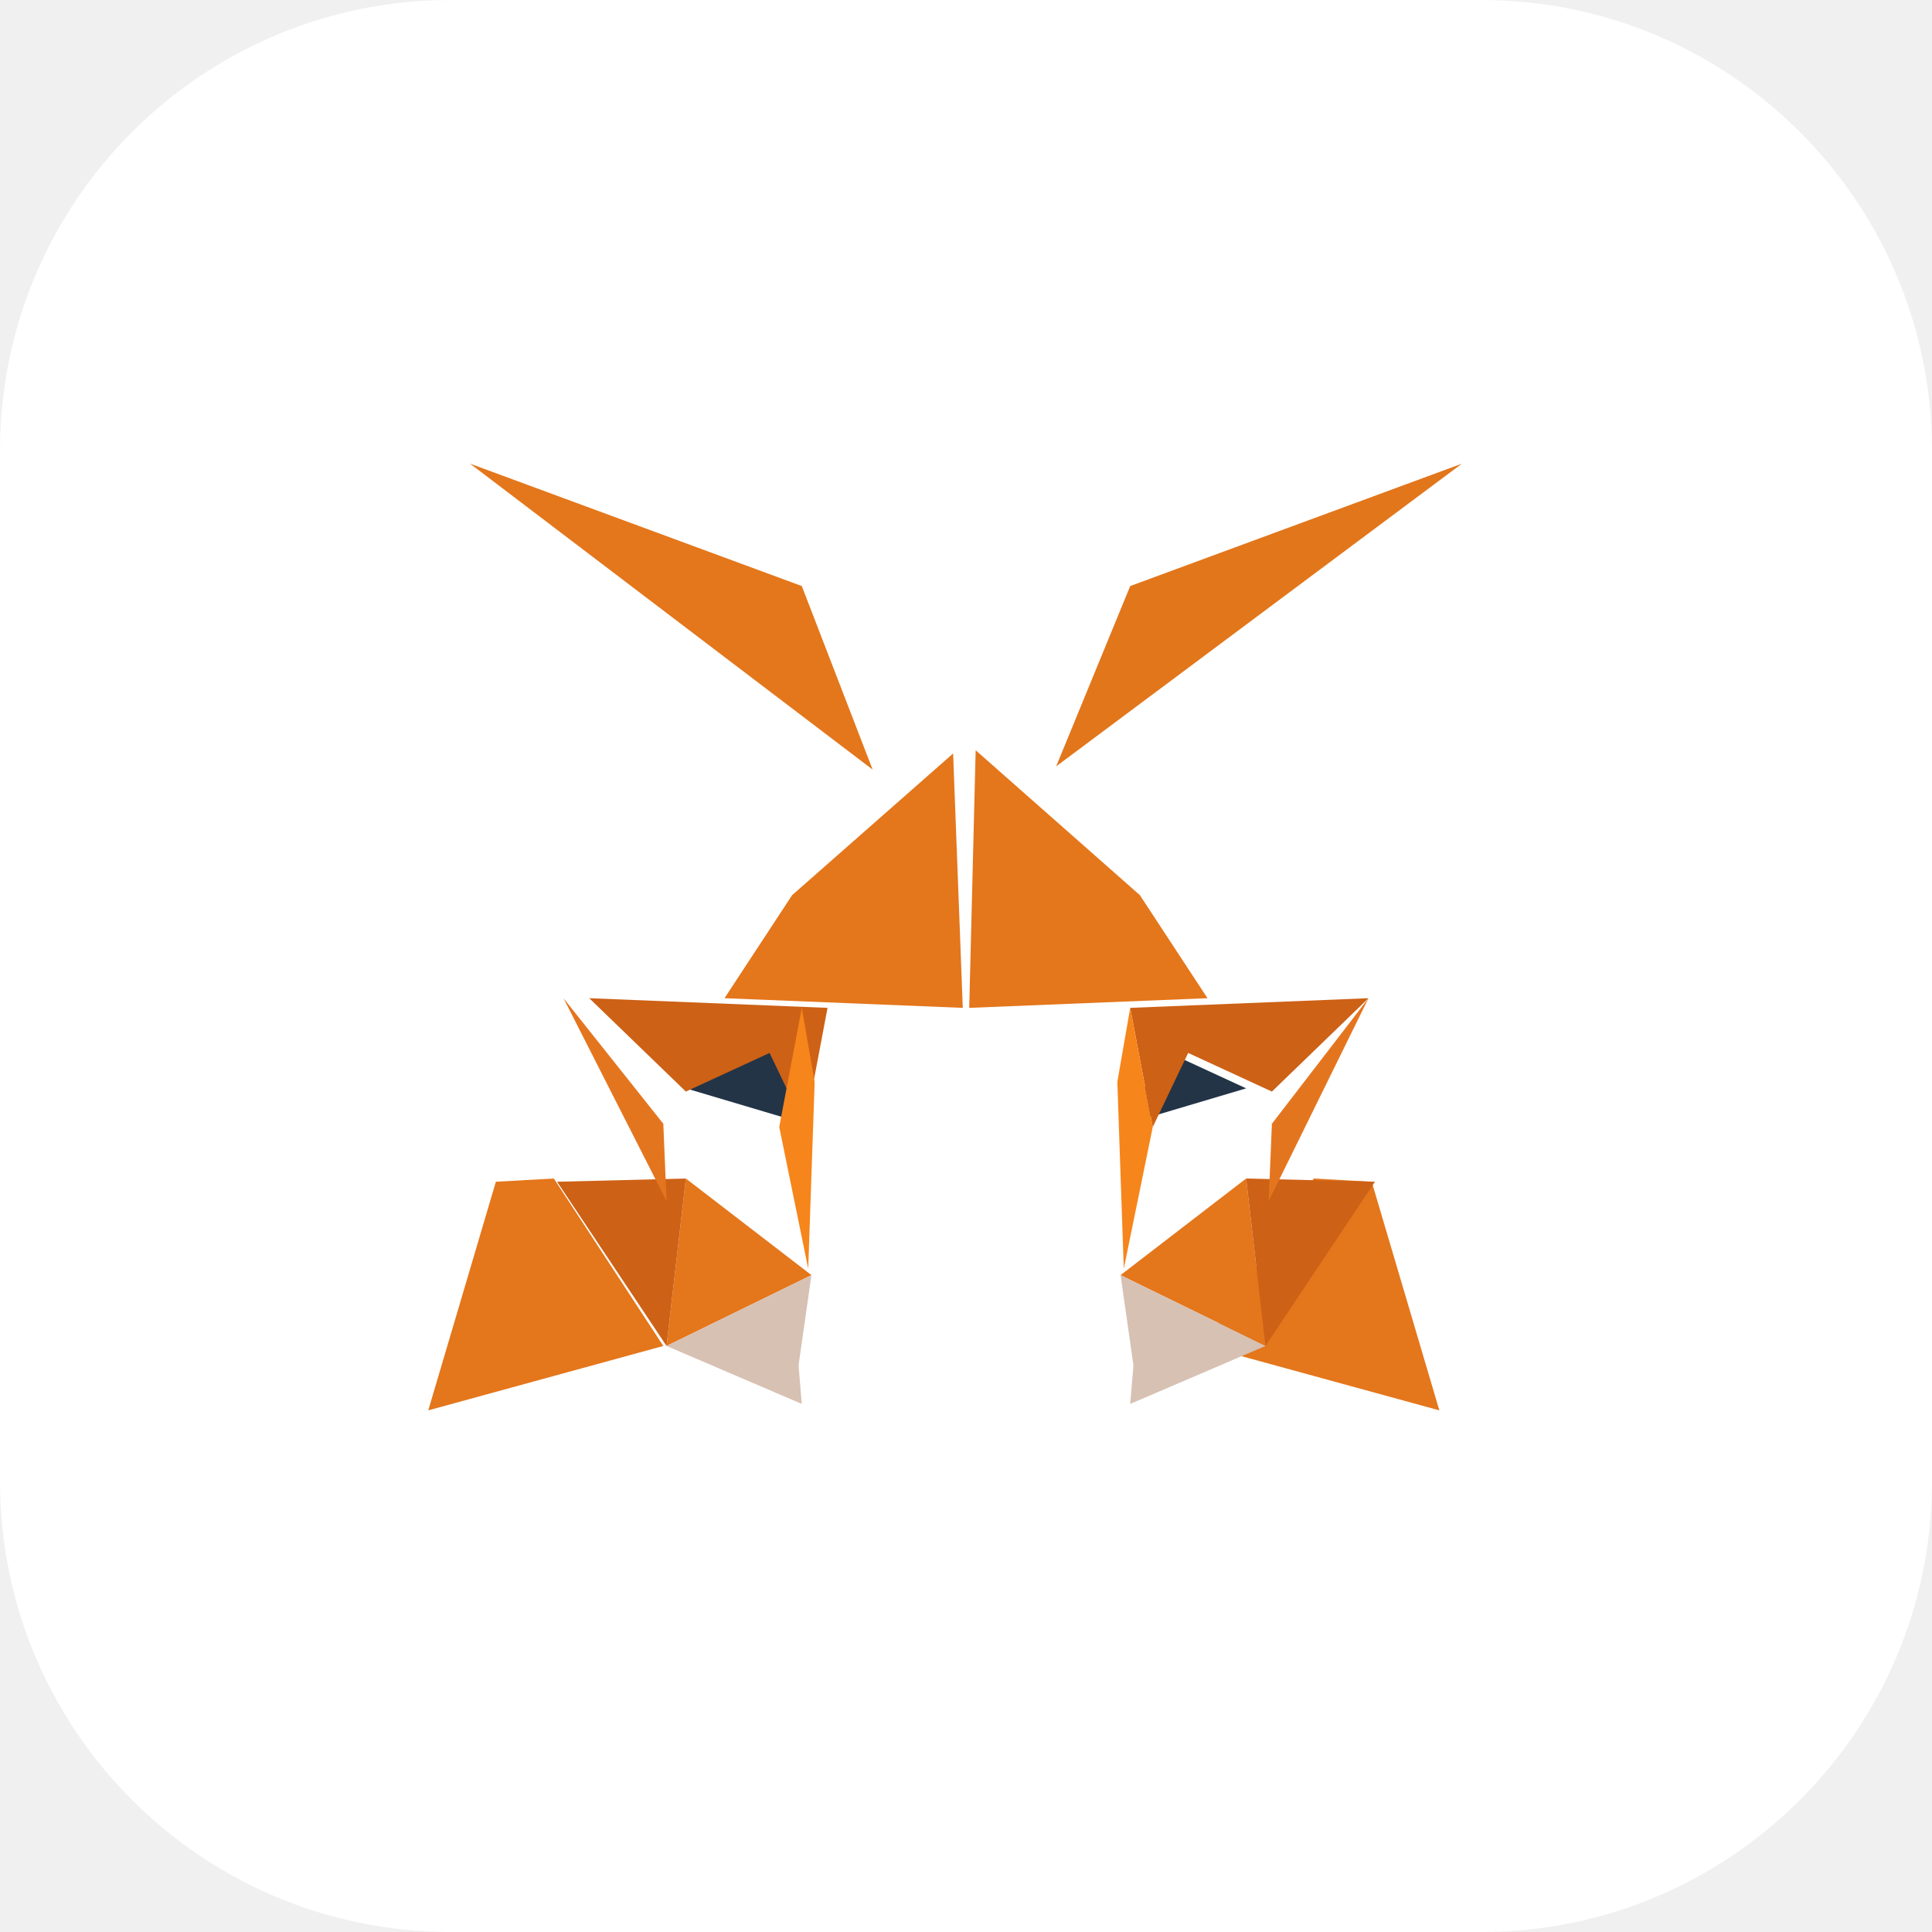
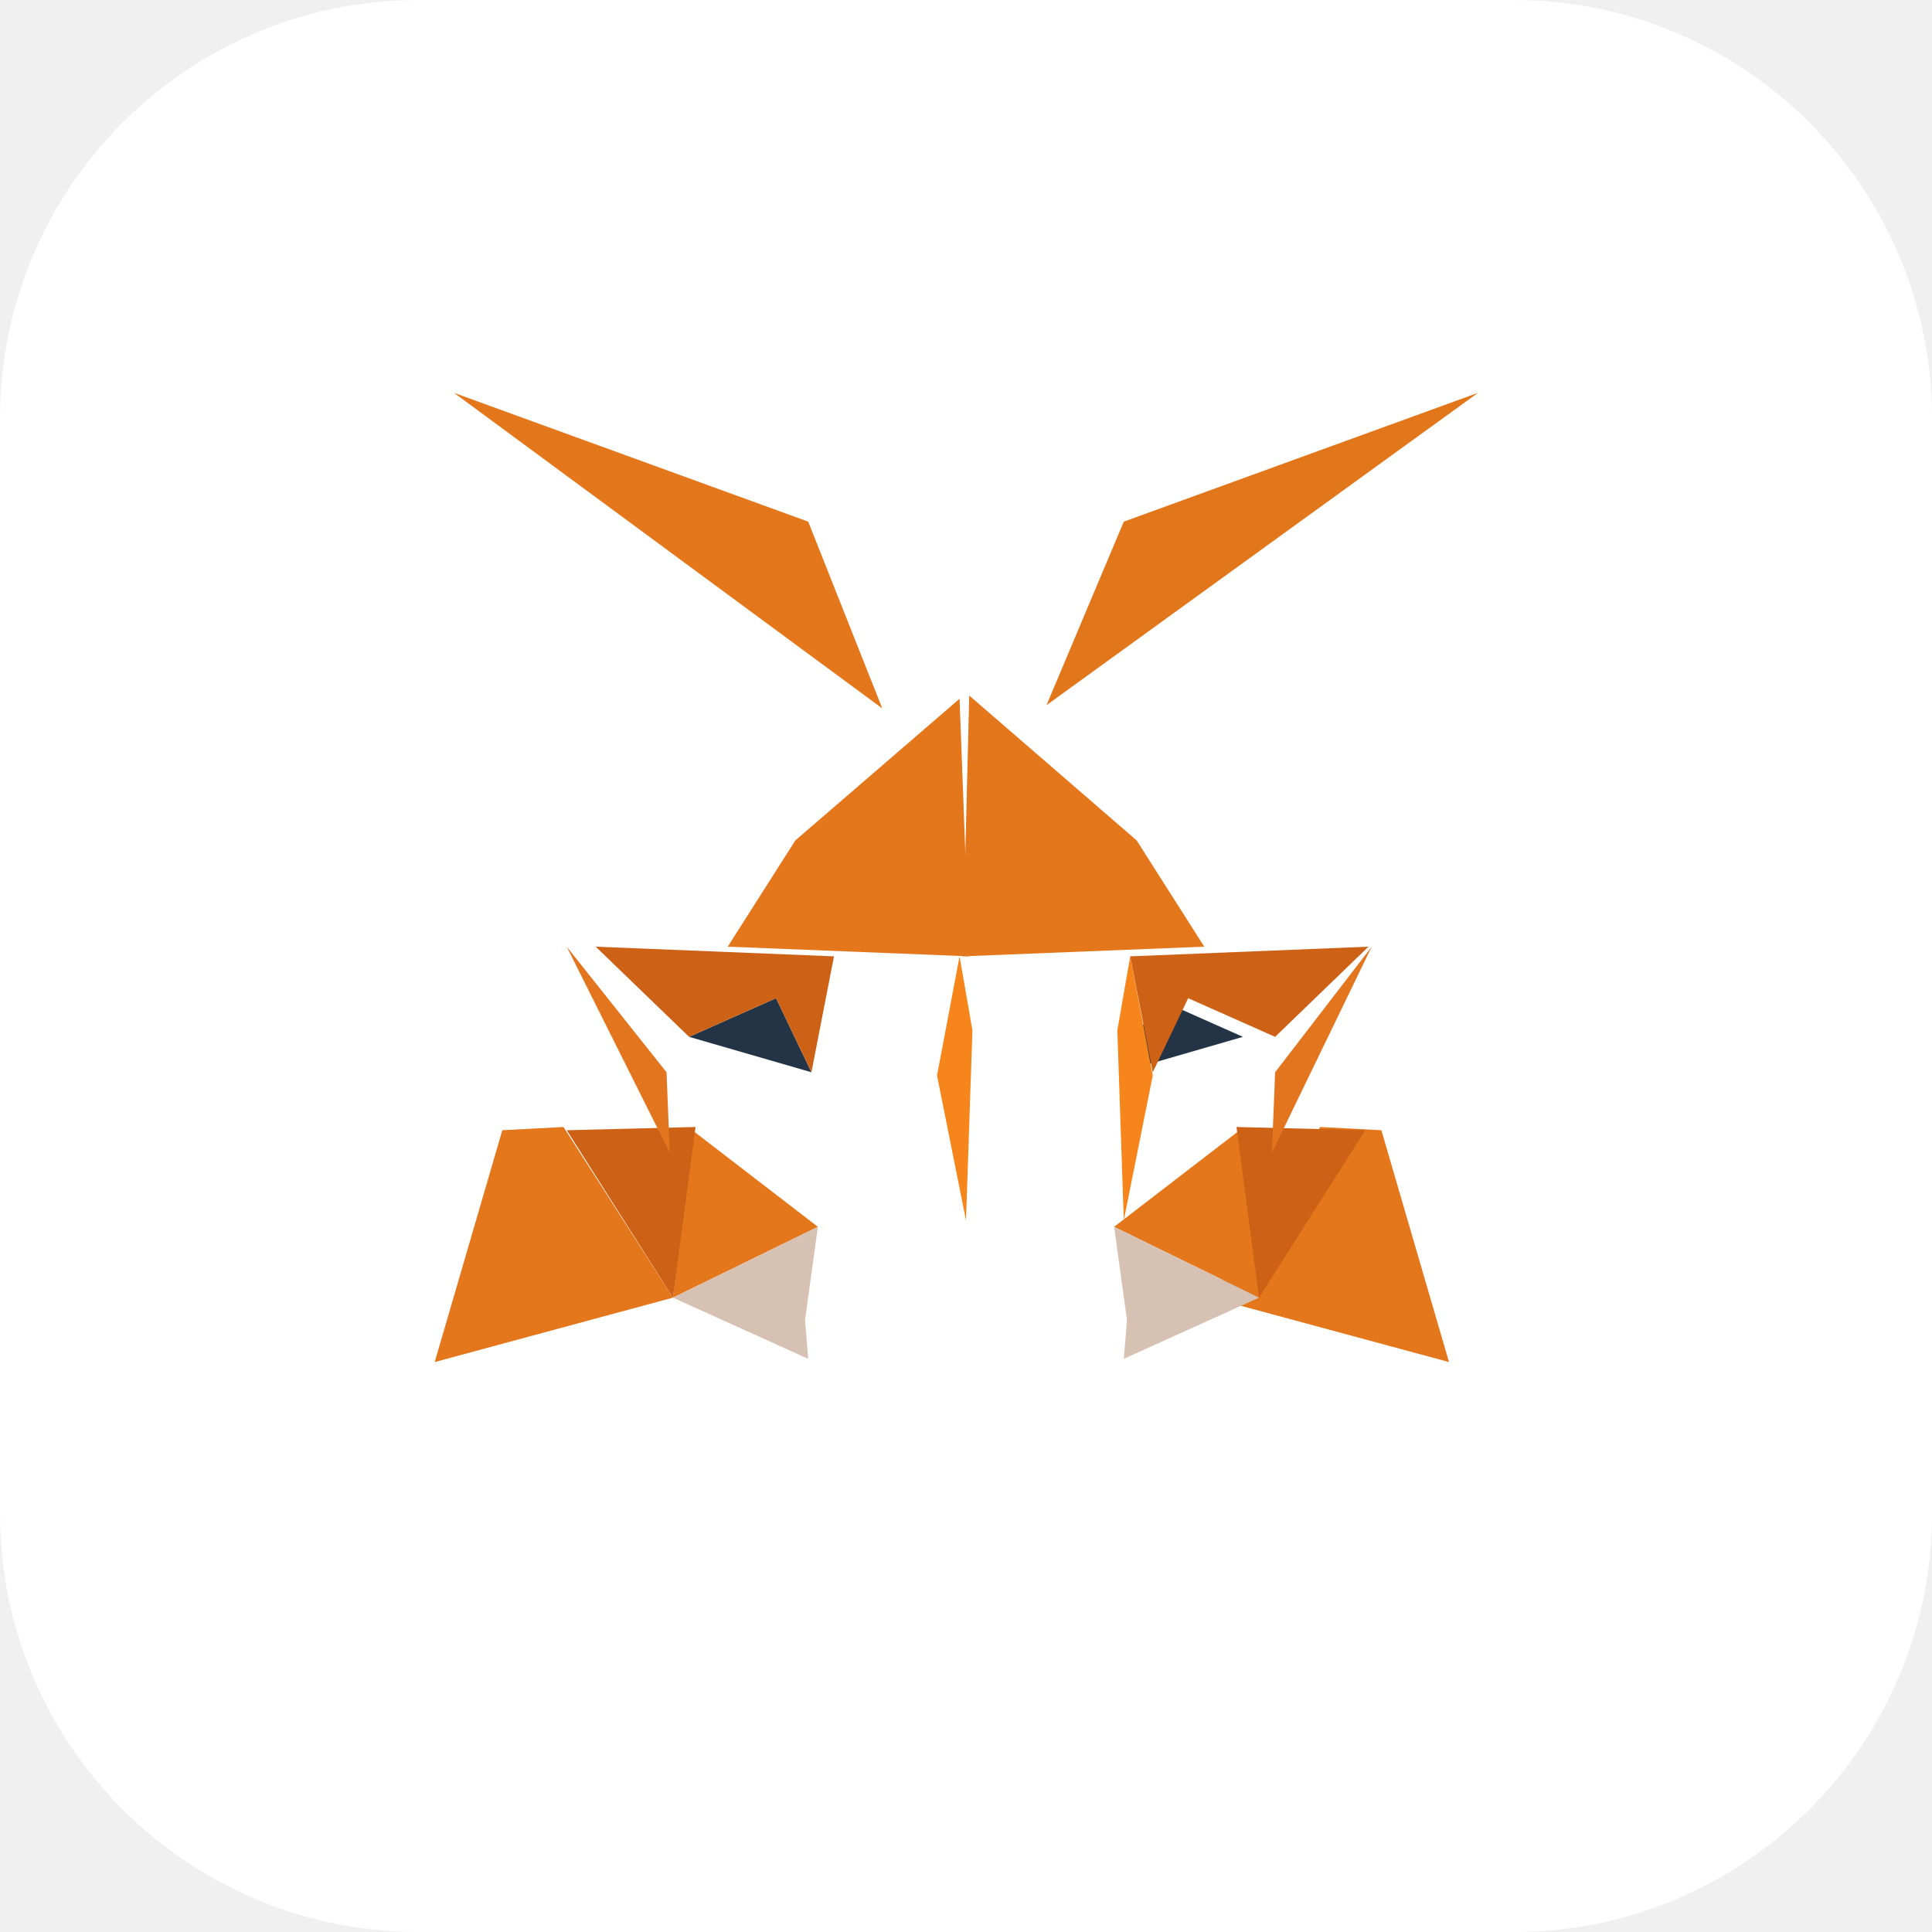
<svg xmlns="http://www.w3.org/2000/svg" viewBox="0 0 60 60" width="60" height="60">
-   <rect width="60" height="60" rx="14" fill="white" />
-   <g transform="translate(12, 12)">
-     <polygon points="18,0 36,8 36,28 18,36 0,28 0,8" fill="#E2761B" opacity="0" />
-     <path d="M33.4 2.4L20.8 11.8l2.3-5.6L33.4 2.4z" fill="#E2761B" />
-     <path d="M2.6 2.4l12.5 9.5-2.2-5.7L2.6 2.4z" fill="#E4761B" />
-     <path d="M28.8 24.6l-3.4 5.2 7.3 2-2.1-7.1-1.8-.1z" fill="#E4761B" />
-     <path d="M3.4 24.7l-2.1 7.1 7.3-2-3.4-5.2-1.8.1z" fill="#E4761B" />
-     <path d="M12.6 15.8l-2.1 3.2 7.4.3-.3-7.9-5 4.4z" fill="#E4761B" />
-     <path d="M23.4 15.8l-5.1-4.5-.2 8 7.4-.3-2.1-3.2z" fill="#E4761B" />
-     <path d="M8.7 29.8l4.5-2.2-3.9-3-.6 5.2z" fill="#E4761B" />
-     <path d="M22.8 27.6l4.5 2.2-.6-5.2-3.9 3z" fill="#E4761B" />
-     <path d="M27.3 29.8l-4.5-2.2.4 2.8-.1 1.2 4.2-1.8z" fill="#D7C1B3" />
-     <path d="M8.7 29.8l4.2 1.8-.1-1.2.4-2.8-4.5 2.2z" fill="#D7C1B3" />
-     <path d="M13 22.9l-3.7-1.1 2.6-1.2 1.1 2.3z" fill="#233447" />
-     <path d="M23 22.9l1.1-2.3 2.6 1.2-3.7 1.1z" fill="#233447" />
-     <path d="M8.7 29.8l.6-5.2-4 .1 3.4 5.1z" fill="#CD6116" />
-     <path d="M26.7 24.6l.6 5.2 3.4-5.1-4-.1z" fill="#CD6116" />
-     <path d="M30.5 19l-7.4.3.7 3.7 1.1-2.3 2.6 1.2 3-2.9z" fill="#CD6116" />
-     <path d="M9.3 21.9l2.6-1.2 1.1 2.3.7-3.7-7.4-.3 3 2.9z" fill="#CD6116" />
-     <path d="M5.5 19l3.2 6.3-.1-2.4-3.1-3.9z" fill="#E4751F" />
-     <path d="M27.5 22.9l-.1 2.4 3.1-6.3-3 3.9z" fill="#E4751F" />
-     <path d="M12.9 19.3l-.7 3.7.9 4.4.2-5.8-.4-2.3z" fill="#F6851B" />
-     <path d="M23.1 19.3l-.4 2.3.2 5.8.9-4.4-.7-3.7z" fill="#F6851B" />
+   <rect width="60" height="60" rx="13" fill="white" />
+   <g transform="translate(12, 10)">
+     <path d="M33.9 2.2L20.5 11.9l2.4-5.7L33.9 2.2z" fill="#E2761B" />
+     <path d="M2.1 2.2L15.4 12l-2.3-5.8L2.1 2.2z" fill="#E4761B" />
+     <path d="M29 25l-3.4 5.3 7.4 2-2.1-7.2L29 25z" fill="#E4761B" />
+     <path d="M3.6 25.1L1.5 32.3l7.4-2L5.5 25l-1.9.1z" fill="#E4761B" />
+     <path d="M12.7 16.1l-2.1 3.3 7.5.3-.3-8-5.1 4.4z" fill="#E4761B" />
+     <path d="M23.3 16.1l-5.2-4.5-.2 8.1 7.5-.3-2.1-3.3z" fill="#E4761B" />
+     <path d="M8.9 30.3l4.5-2.2-3.9-3-.6 5.2z" fill="#E4761B" />
+     <path d="M22.6 28.1l4.5 2.2-.6-5.2-3.9 3z" fill="#E4761B" />
+     <path d="M27.1 30.3l-4.5-2.2.4 2.9-.1 1.2 4.2-1.9z" fill="#D7C1B3" />
+     <path d="M8.9 30.3l4.2 1.9-.1-1.2.4-2.9-4.5 2.2z" fill="#D7C1B3" />
+     <path d="M13.2 23.3l-3.8-1.1 2.7-1.2 1.1 2.3z" fill="#233447" />
+     <path d="M22.8 23.3l1.1-2.3 2.7 1.2-3.8 1.1z" fill="#233447" />
+     <path d="M8.9 30.3l.7-5.3-4 .1 3.3 5.2z" fill="#CD6116" />
+     <path d="M26.4 25l.7 5.3 3.3-5.2-4-.1z" fill="#CD6116" />
+     <path d="M17.8 19.7l-.7 3.7.9 4.5.2-5.9-.4-2.3z" fill="#F6851B" />
+     <path d="M23.1 19.7l-.4 2.3.2 5.9.9-4.5-.7-3.7z" fill="#F6851B" />
+     <path d="M30.5 19.4l-7.4.3.7 3.6 1.1-2.3 2.7 1.2 2.9-2.8z" fill="#CD6116" />
+     <path d="M9.4 22.2l2.7-1.2 1.1 2.3.7-3.6-7.4-.3 2.9 2.8z" fill="#CD6116" />
+     <path d="M5.6 19.4l3.2 6.4-.1-2.5-3.1-3.9z" fill="#E4751F" />
+     <path d="M27.6 23.3l-.1 2.5 3.1-6.4-3 3.9z" fill="#E4751F" />
  </g>
</svg>
